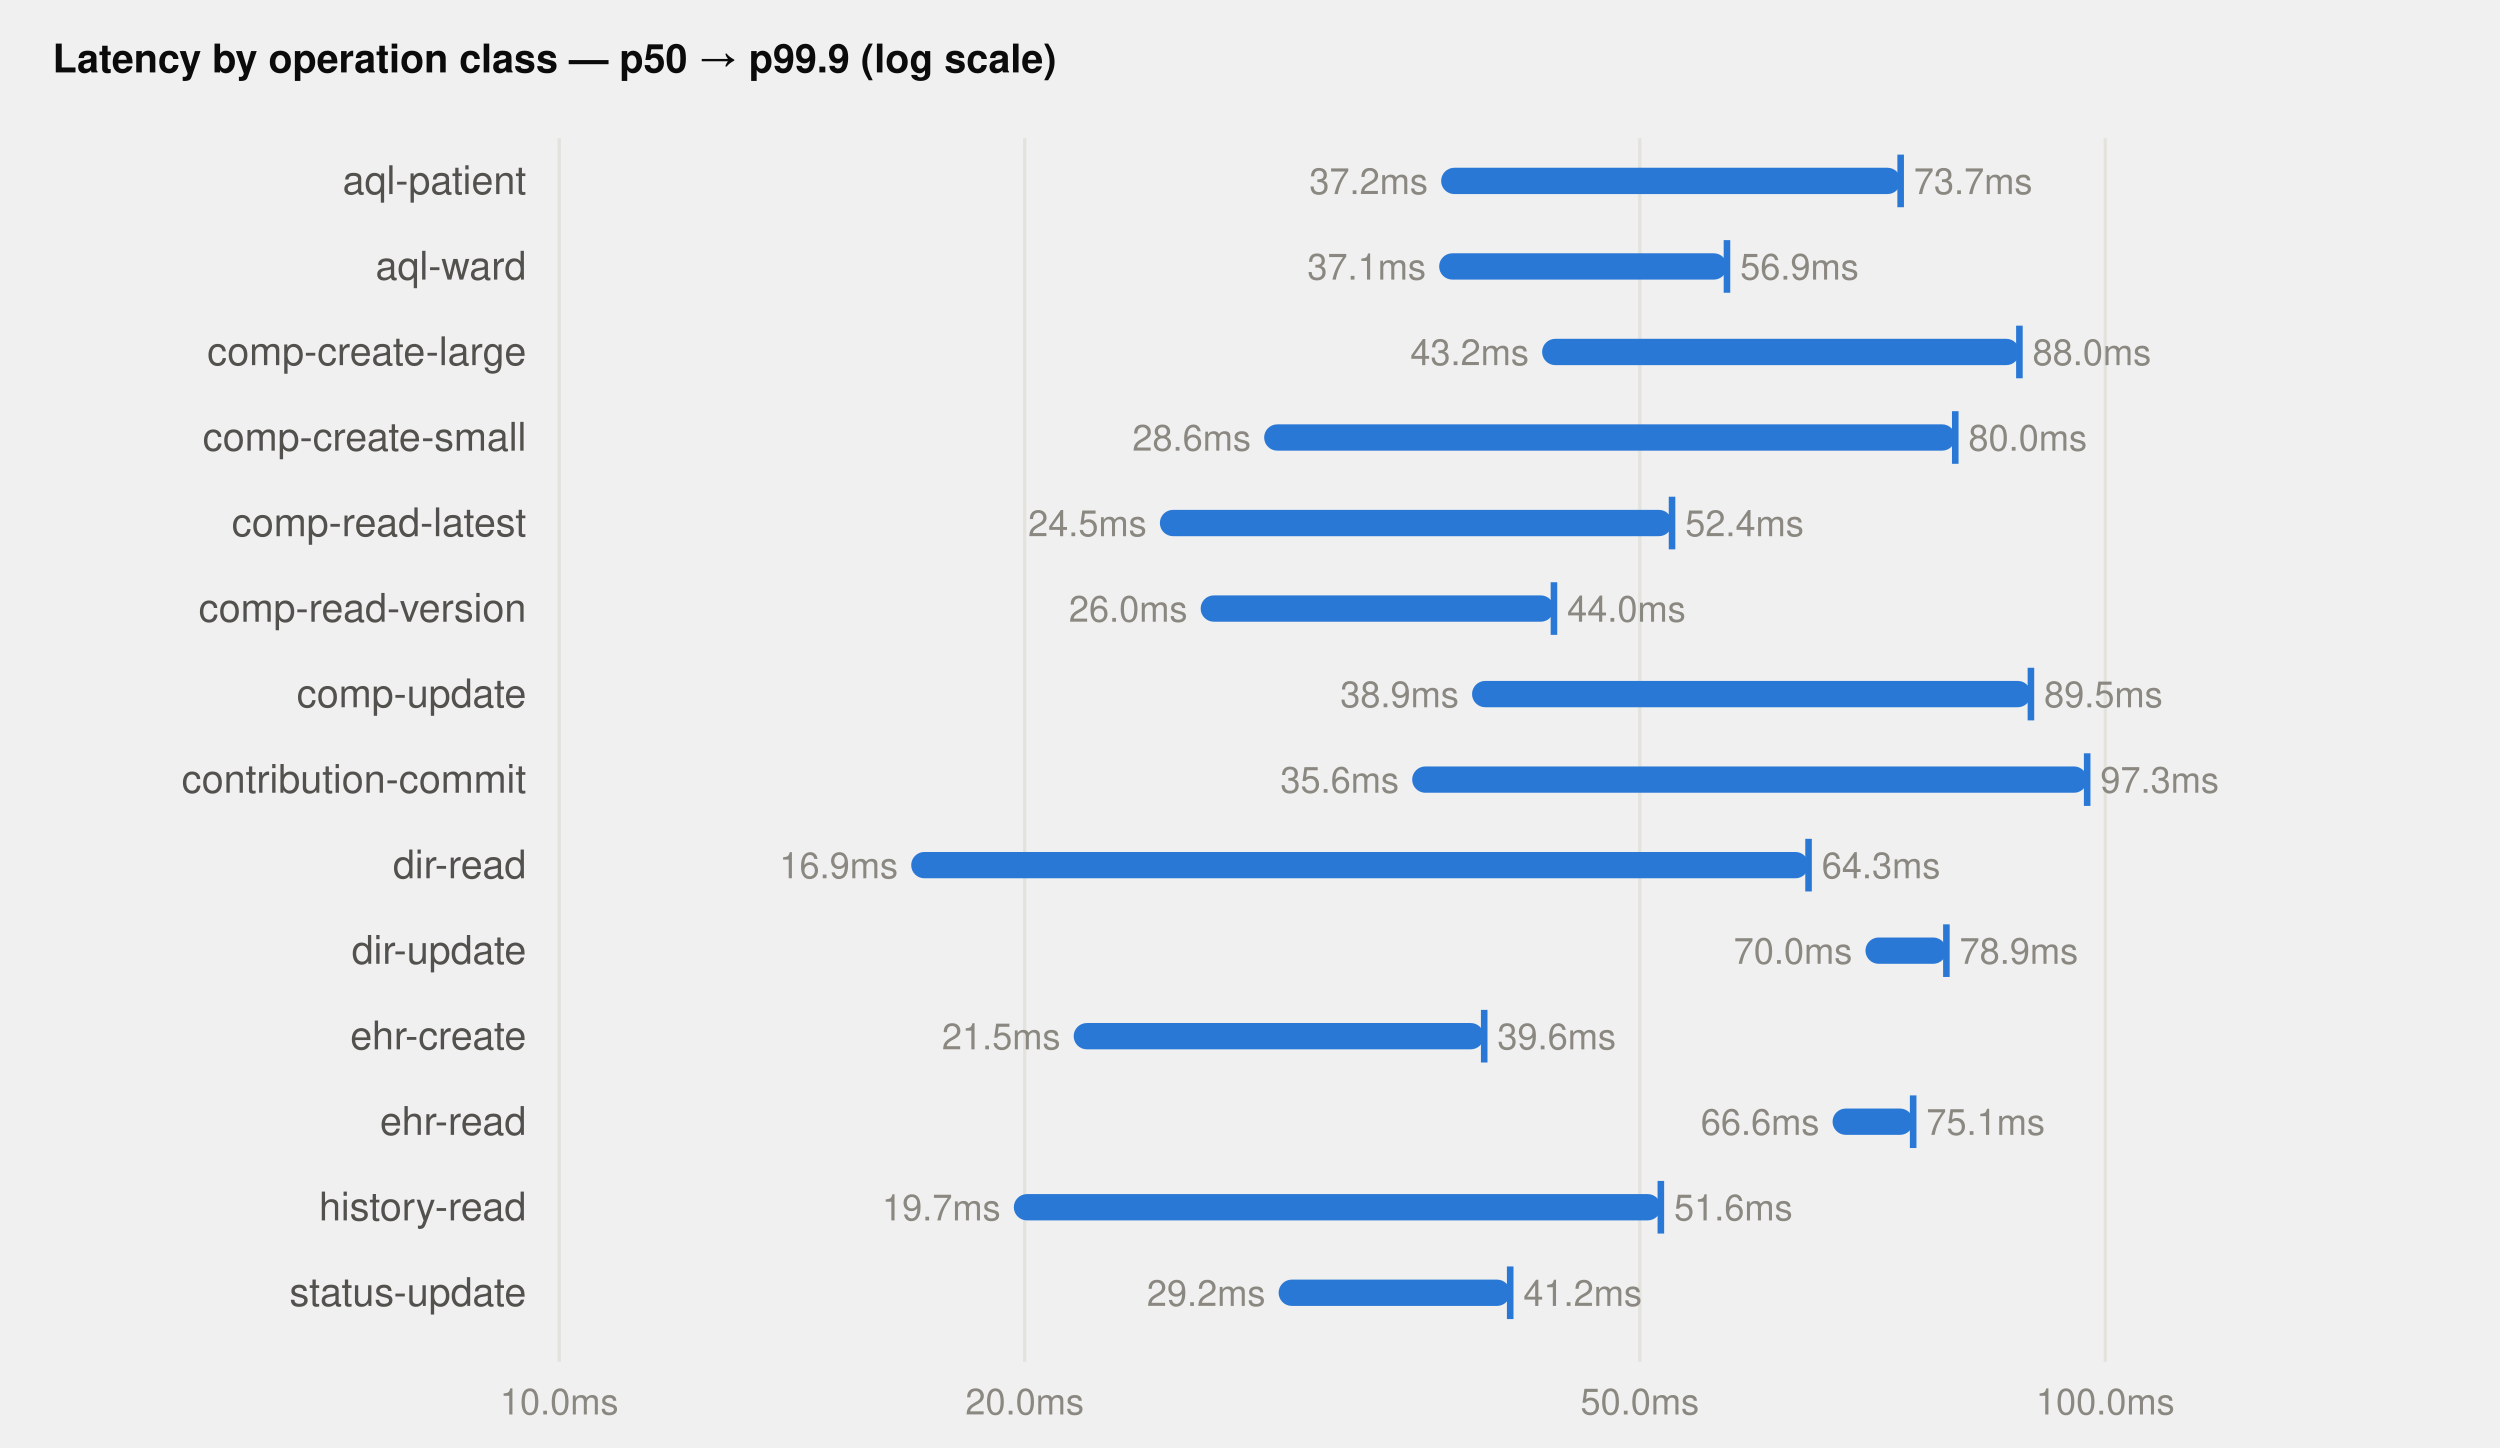
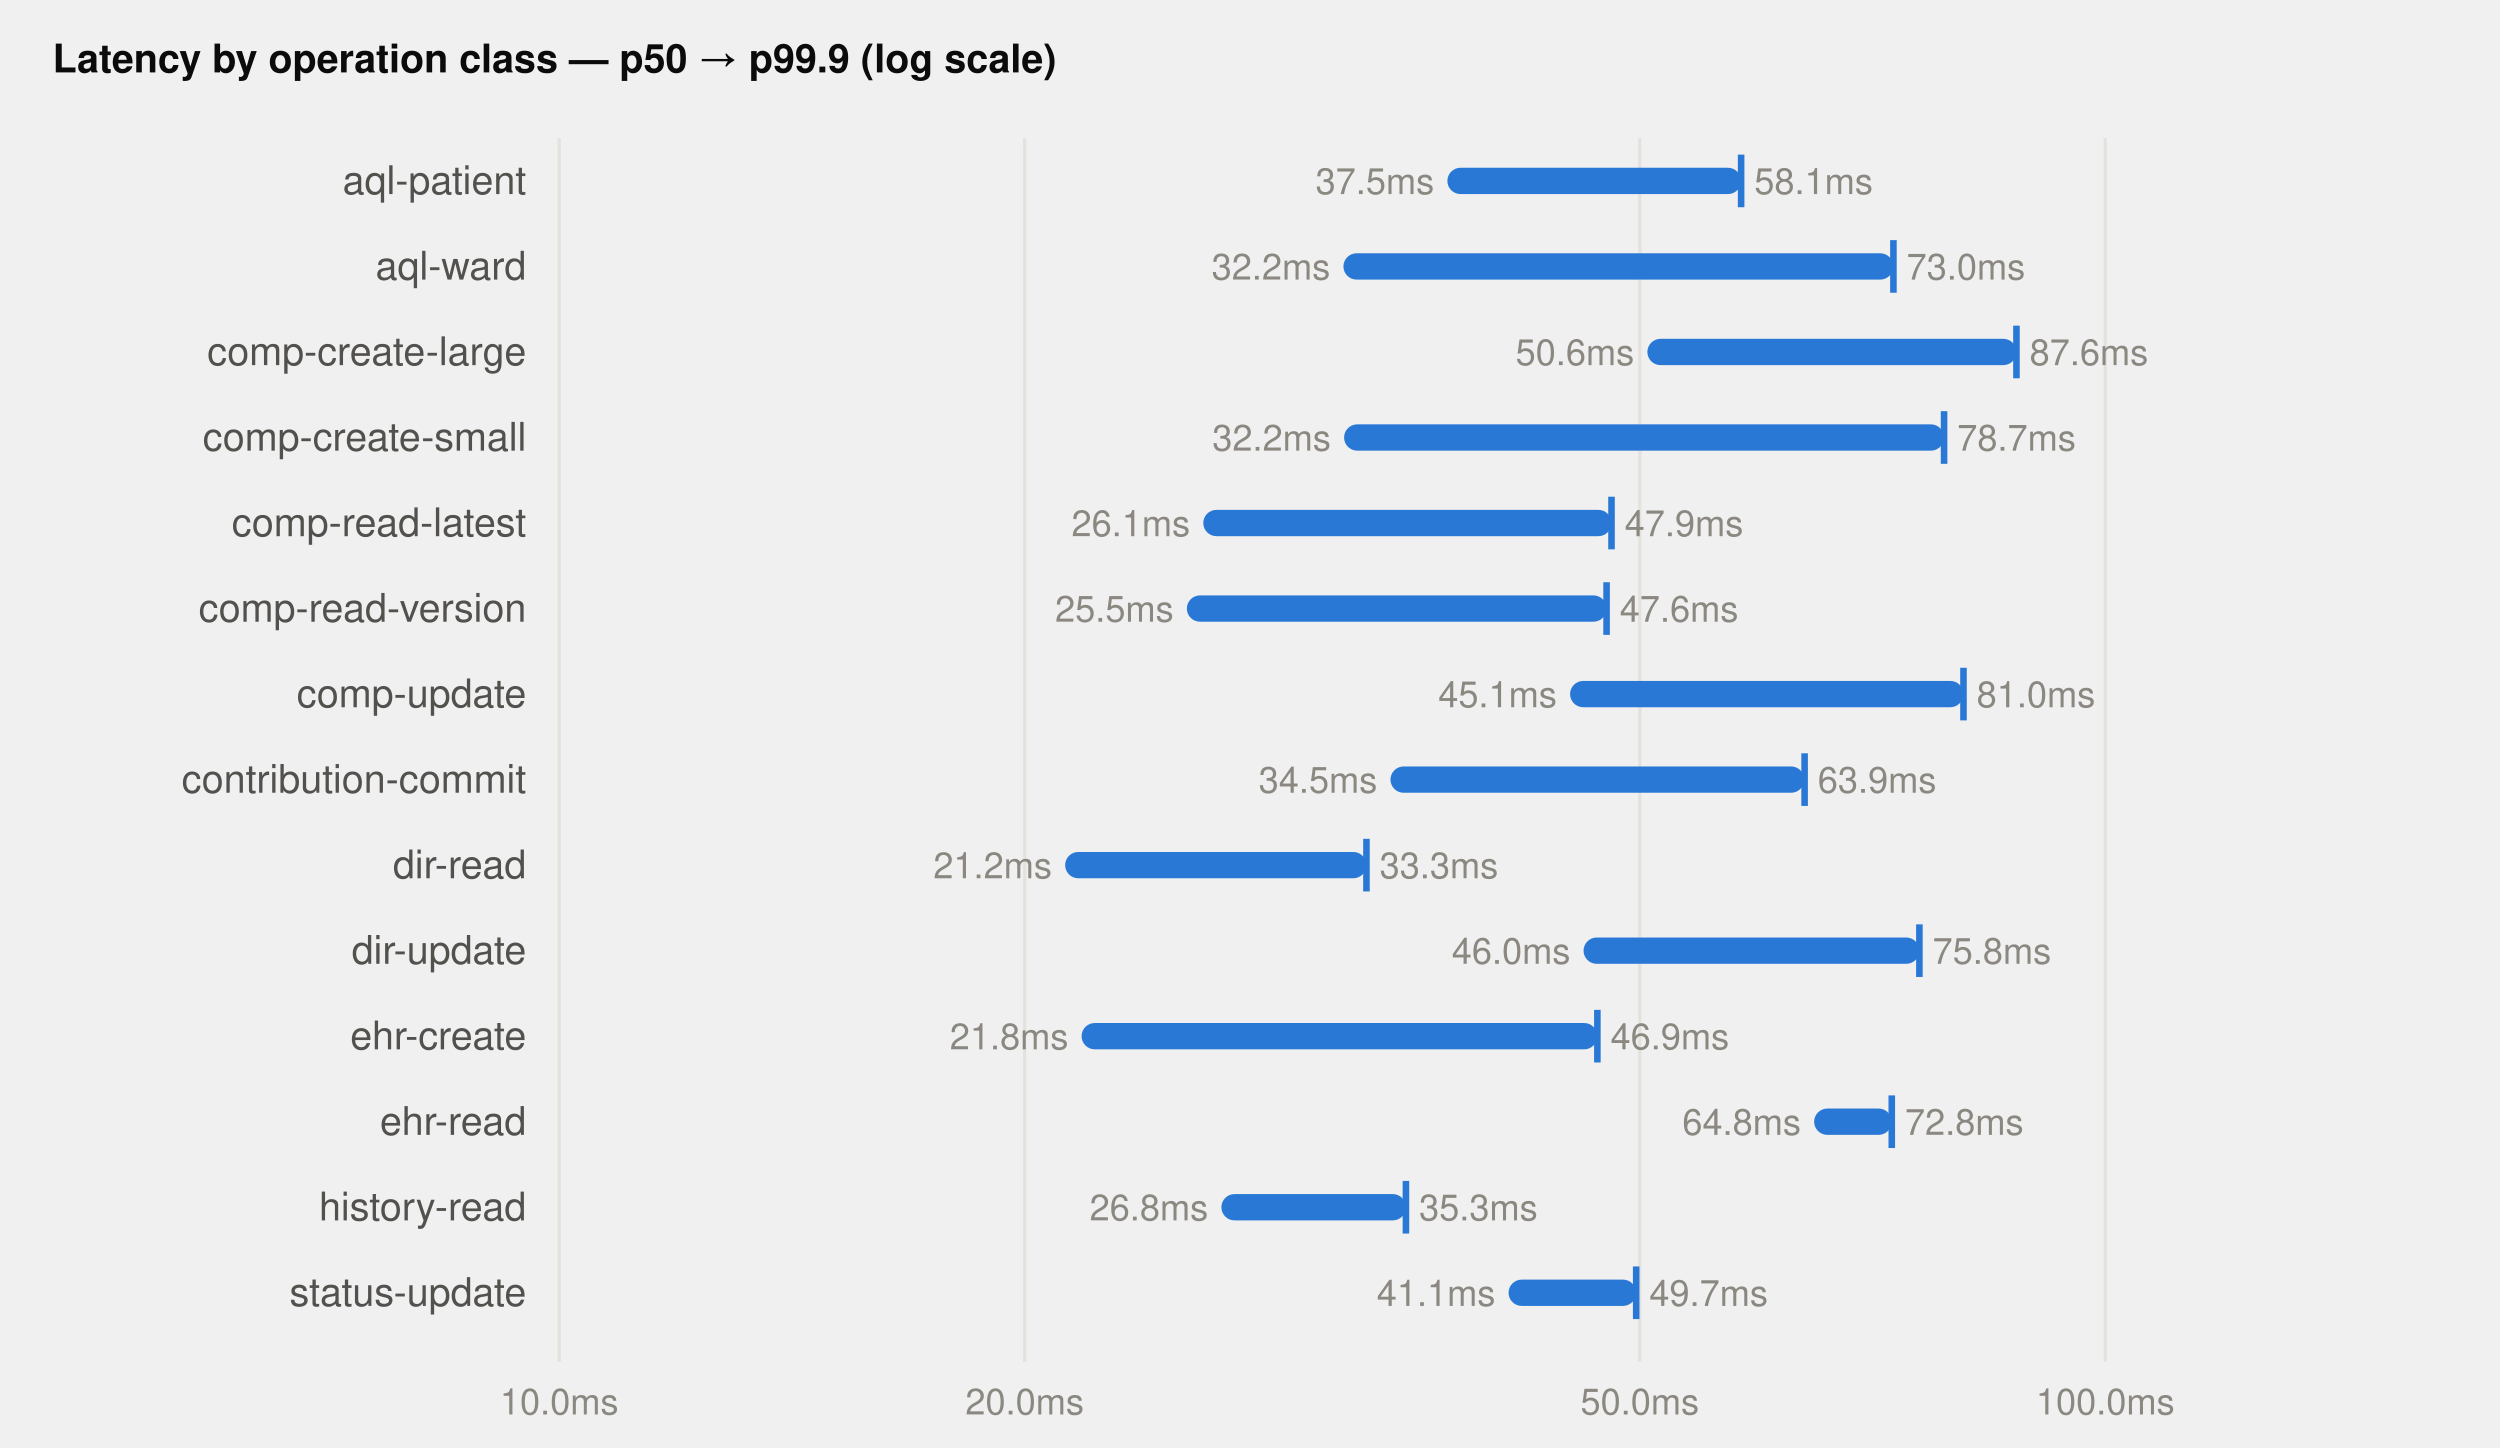
<svg xmlns="http://www.w3.org/2000/svg" viewBox="0 0 760 440" role="img" aria-label="Latency ranges per operation class">
  <style>
text { fill: #52514e; font: 12px -apple-system, 'Segoe UI', Helvetica, Arial, sans-serif; }
.title { fill: #0b0b0b; font-weight: 600; }
.muted { fill: #8a8880; font-size: 11px; }
.grid { stroke: #e4e2dd; stroke-width: 1; }
.s1 { fill: #2a78d6; } .s1s { stroke: #2a78d6; }
.s2 { fill: #1baf7a; } .s2s { stroke: #1baf7a; }
@media (prefers-color-scheme: dark) {
text { fill: #c3c2b7; }
.title { fill: #ffffff; }
.muted { fill: #8f8e85; }
.grid { stroke: #3a3a38; }
.s1 { fill: #3987e5; } .s1s { stroke: #3987e5; }
.s2 { fill: #199e70; } .s2s { stroke: #199e70; }
}
</style>
  <text x="16" y="22" class="title">Latency by operation class — p50 → p99.9 (log scale)</text>
  <line class="grid" x1="170.0" y1="42" x2="170.0" y2="414.0" />
  <text class="muted" x="170.0" y="430.0" text-anchor="middle">10.0ms</text>
  <line class="grid" x1="311.5" y1="42" x2="311.5" y2="414.0" />
  <text class="muted" x="311.5" y="430.0" text-anchor="middle">20.0ms</text>
  <line class="grid" x1="498.5" y1="42" x2="498.5" y2="414.0" />
  <text class="muted" x="498.5" y="430.0" text-anchor="middle">50.0ms</text>
  <line class="grid" x1="640.0" y1="42" x2="640.0" y2="414.0" />
  <text class="muted" x="640.0" y="430.0" text-anchor="middle">100.0ms</text>
  <text x="160.0" y="59.0" text-anchor="end">aql-patient</text>
-   <rect class="s1" x="438.1" y="51.0" width="139.7" height="8" rx="4" />
-   <line class="s1s" x1="577.8" y1="47.0" x2="577.8" y2="63.0" stroke-width="2" />
-   <text class="muted" x="434.1" y="59.0" text-anchor="end">37.2ms</text>
-   <text class="muted" x="581.8" y="59.0">73.7ms</text>
+   <rect class="s1" x="440.0" y="51.0" width="89.3" height="8" rx="4" />
+   <line class="s1s" x1="529.3" y1="47.0" x2="529.3" y2="63.0" stroke-width="2" />
+   <text class="muted" x="436.0" y="59.0" text-anchor="end">37.5ms</text>
+   <text class="muted" x="533.3" y="59.0">58.1ms</text>
  <text x="160.0" y="85.0" text-anchor="end">aql-ward</text>
-   <rect class="s1" x="437.5" y="77.0" width="87.5" height="8" rx="4" />
-   <line class="s1s" x1="525.0" y1="73.0" x2="525.0" y2="89.0" stroke-width="2" />
-   <text class="muted" x="433.5" y="85.0" text-anchor="end">37.1ms</text>
-   <text class="muted" x="529.0" y="85.0">56.9ms</text>
+   <rect class="s1" x="408.4" y="77.0" width="167.2" height="8" rx="4" />
+   <line class="s1s" x1="575.6" y1="73.0" x2="575.6" y2="89.0" stroke-width="2" />
+   <text class="muted" x="404.4" y="85.0" text-anchor="end">32.2ms</text>
+   <text class="muted" x="579.6" y="85.0">73.0ms</text>
  <text x="160.0" y="111.0" text-anchor="end">comp-create-large</text>
-   <rect class="s1" x="468.8" y="103.0" width="145.1" height="8" rx="4" />
-   <line class="s1s" x1="613.9" y1="99.0" x2="613.9" y2="115.0" stroke-width="2" />
-   <text class="muted" x="464.8" y="111.0" text-anchor="end">43.2ms</text>
-   <text class="muted" x="617.9" y="111.0">88.0ms</text>
+   <rect class="s1" x="500.8" y="103.0" width="112.2" height="8" rx="4" />
+   <line class="s1s" x1="613.0" y1="99.0" x2="613.0" y2="115.0" stroke-width="2" />
+   <text class="muted" x="496.8" y="111.0" text-anchor="end">50.6ms</text>
+   <text class="muted" x="617.0" y="111.0">87.6ms</text>
  <text x="160.0" y="137.0" text-anchor="end">comp-create-small</text>
-   <rect class="s1" x="384.3" y="129.0" width="210.1" height="8" rx="4" />
-   <line class="s1s" x1="594.4" y1="125.0" x2="594.4" y2="141.0" stroke-width="2" />
-   <text class="muted" x="380.3" y="137.0" text-anchor="end">28.6ms</text>
-   <text class="muted" x="598.4" y="137.0">80.0ms</text>
+   <rect class="s1" x="408.6" y="129.0" width="182.4" height="8" rx="4" />
+   <line class="s1s" x1="591.0" y1="125.0" x2="591.0" y2="141.0" stroke-width="2" />
+   <text class="muted" x="404.6" y="137.0" text-anchor="end">32.2ms</text>
+   <text class="muted" x="595.0" y="137.0">78.7ms</text>
  <text x="160.0" y="163.0" text-anchor="end">comp-read-latest</text>
-   <rect class="s1" x="352.6" y="155.0" width="155.7" height="8" rx="4" />
-   <line class="s1s" x1="508.3" y1="151.0" x2="508.3" y2="167.0" stroke-width="2" />
-   <text class="muted" x="348.6" y="163.0" text-anchor="end">24.5ms</text>
-   <text class="muted" x="512.3" y="163.0">52.4ms</text>
+   <rect class="s1" x="365.8" y="155.0" width="124.1" height="8" rx="4" />
+   <line class="s1s" x1="489.9" y1="151.0" x2="489.9" y2="167.0" stroke-width="2" />
+   <text class="muted" x="361.8" y="163.0" text-anchor="end">26.1ms</text>
+   <text class="muted" x="493.9" y="163.0">47.9ms</text>
  <text x="160.0" y="189.0" text-anchor="end">comp-read-version</text>
-   <rect class="s1" x="365.0" y="181.0" width="107.4" height="8" rx="4" />
-   <line class="s1s" x1="472.4" y1="177.0" x2="472.4" y2="193.0" stroke-width="2" />
-   <text class="muted" x="361.0" y="189.0" text-anchor="end">26.0ms</text>
-   <text class="muted" x="476.4" y="189.0">44.0ms</text>
+   <rect class="s1" x="360.8" y="181.0" width="127.6" height="8" rx="4" />
+   <line class="s1s" x1="488.4" y1="177.0" x2="488.4" y2="193.0" stroke-width="2" />
+   <text class="muted" x="356.8" y="189.0" text-anchor="end">25.5ms</text>
+   <text class="muted" x="492.4" y="189.0">47.6ms</text>
  <text x="160.0" y="215.0" text-anchor="end">comp-update</text>
-   <rect class="s1" x="447.5" y="207.0" width="169.9" height="8" rx="4" />
-   <line class="s1s" x1="617.4" y1="203.0" x2="617.4" y2="219.0" stroke-width="2" />
-   <text class="muted" x="443.5" y="215.0" text-anchor="end">38.9ms</text>
-   <text class="muted" x="621.4" y="215.0">89.5ms</text>
+   <rect class="s1" x="477.3" y="207.0" width="119.6" height="8" rx="4" />
+   <line class="s1s" x1="596.9" y1="203.0" x2="596.9" y2="219.0" stroke-width="2" />
+   <text class="muted" x="473.3" y="215.0" text-anchor="end">45.1ms</text>
+   <text class="muted" x="600.9" y="215.0">81.0ms</text>
  <text x="160.0" y="241.0" text-anchor="end">contribution-commit</text>
-   <rect class="s1" x="429.3" y="233.0" width="205.2" height="8" rx="4" />
-   <line class="s1s" x1="634.5" y1="229.0" x2="634.5" y2="245.0" stroke-width="2" />
-   <text class="muted" x="425.3" y="241.0" text-anchor="end">35.6ms</text>
-   <text class="muted" x="638.5" y="241.0">97.3ms</text>
+   <rect class="s1" x="422.7" y="233.0" width="125.8" height="8" rx="4" />
+   <line class="s1s" x1="548.6" y1="229.0" x2="548.6" y2="245.0" stroke-width="2" />
+   <text class="muted" x="418.7" y="241.0" text-anchor="end">34.5ms</text>
+   <text class="muted" x="552.6" y="241.0">63.9ms</text>
  <text x="160.0" y="267.0" text-anchor="end">dir-read</text>
-   <rect class="s1" x="277.0" y="259.0" width="272.8" height="8" rx="4" />
-   <line class="s1s" x1="549.8" y1="255.0" x2="549.8" y2="271.0" stroke-width="2" />
-   <text class="muted" x="273.0" y="267.0" text-anchor="end">16.9ms</text>
-   <text class="muted" x="553.8" y="267.0">64.3ms</text>
+   <rect class="s1" x="323.8" y="259.0" width="91.6" height="8" rx="4" />
+   <line class="s1s" x1="415.4" y1="255.0" x2="415.4" y2="271.0" stroke-width="2" />
+   <text class="muted" x="319.8" y="267.0" text-anchor="end">21.2ms</text>
+   <text class="muted" x="419.4" y="267.0">33.3ms</text>
  <text x="160.0" y="293.0" text-anchor="end">dir-update</text>
-   <rect class="s1" x="567.1" y="285.0" width="24.6" height="8" rx="4" />
-   <line class="s1s" x1="591.7" y1="281.0" x2="591.7" y2="297.0" stroke-width="2" />
-   <text class="muted" x="563.1" y="293.0" text-anchor="end">70.0ms</text>
-   <text class="muted" x="595.7" y="293.0">78.9ms</text>
+   <rect class="s1" x="481.4" y="285.0" width="102.1" height="8" rx="4" />
+   <line class="s1s" x1="583.5" y1="281.0" x2="583.5" y2="297.0" stroke-width="2" />
+   <text class="muted" x="477.4" y="293.0" text-anchor="end">46.0ms</text>
+   <text class="muted" x="587.5" y="293.0">75.8ms</text>
  <text x="160.0" y="319.0" text-anchor="end">ehr-create</text>
-   <rect class="s1" x="326.4" y="311.0" width="124.7" height="8" rx="4" />
-   <line class="s1s" x1="451.2" y1="307.0" x2="451.2" y2="323.0" stroke-width="2" />
-   <text class="muted" x="322.4" y="319.0" text-anchor="end">21.5ms</text>
-   <text class="muted" x="455.2" y="319.0">39.6ms</text>
+   <rect class="s1" x="328.8" y="311.0" width="156.8" height="8" rx="4" />
+   <line class="s1s" x1="485.6" y1="307.0" x2="485.6" y2="323.0" stroke-width="2" />
+   <text class="muted" x="324.8" y="319.0" text-anchor="end">21.8ms</text>
+   <text class="muted" x="489.6" y="319.0">46.9ms</text>
  <text x="160.0" y="345.0" text-anchor="end">ehr-read</text>
-   <rect class="s1" x="557.1" y="337.0" width="24.5" height="8" rx="4" />
-   <line class="s1s" x1="581.6" y1="333.0" x2="581.6" y2="349.0" stroke-width="2" />
-   <text class="muted" x="553.1" y="345.0" text-anchor="end">66.6ms</text>
-   <text class="muted" x="585.6" y="345.0">75.1ms</text>
+   <rect class="s1" x="551.5" y="337.0" width="23.6" height="8" rx="4" />
+   <line class="s1s" x1="575.1" y1="333.0" x2="575.1" y2="349.0" stroke-width="2" />
+   <text class="muted" x="547.5" y="345.0" text-anchor="end">64.8ms</text>
+   <text class="muted" x="579.1" y="345.0">72.8ms</text>
  <text x="160.0" y="371.0" text-anchor="end">history-read</text>
-   <rect class="s1" x="308.2" y="363.0" width="196.7" height="8" rx="4" />
-   <line class="s1s" x1="504.9" y1="359.0" x2="504.9" y2="375.0" stroke-width="2" />
-   <text class="muted" x="304.2" y="371.0" text-anchor="end">19.7ms</text>
-   <text class="muted" x="508.9" y="371.0">51.6ms</text>
+   <rect class="s1" x="371.3" y="363.0" width="56.1" height="8" rx="4" />
+   <line class="s1s" x1="427.4" y1="359.0" x2="427.4" y2="375.0" stroke-width="2" />
+   <text class="muted" x="367.3" y="371.0" text-anchor="end">26.8ms</text>
+   <text class="muted" x="431.4" y="371.0">35.3ms</text>
  <text x="160.0" y="397.0" text-anchor="end">status-update</text>
-   <rect class="s1" x="388.7" y="389.0" width="70.4" height="8" rx="4" />
-   <line class="s1s" x1="459.1" y1="385.0" x2="459.1" y2="401.0" stroke-width="2" />
-   <text class="muted" x="384.7" y="397.0" text-anchor="end">29.2ms</text>
-   <text class="muted" x="463.1" y="397.0">41.2ms</text>
+   <rect class="s1" x="458.6" y="389.0" width="38.8" height="8" rx="4" />
+   <line class="s1s" x1="497.4" y1="385.0" x2="497.4" y2="401.0" stroke-width="2" />
+   <text class="muted" x="454.6" y="397.0" text-anchor="end">41.1ms</text>
+   <text class="muted" x="501.4" y="397.0">49.7ms</text>
</svg>
